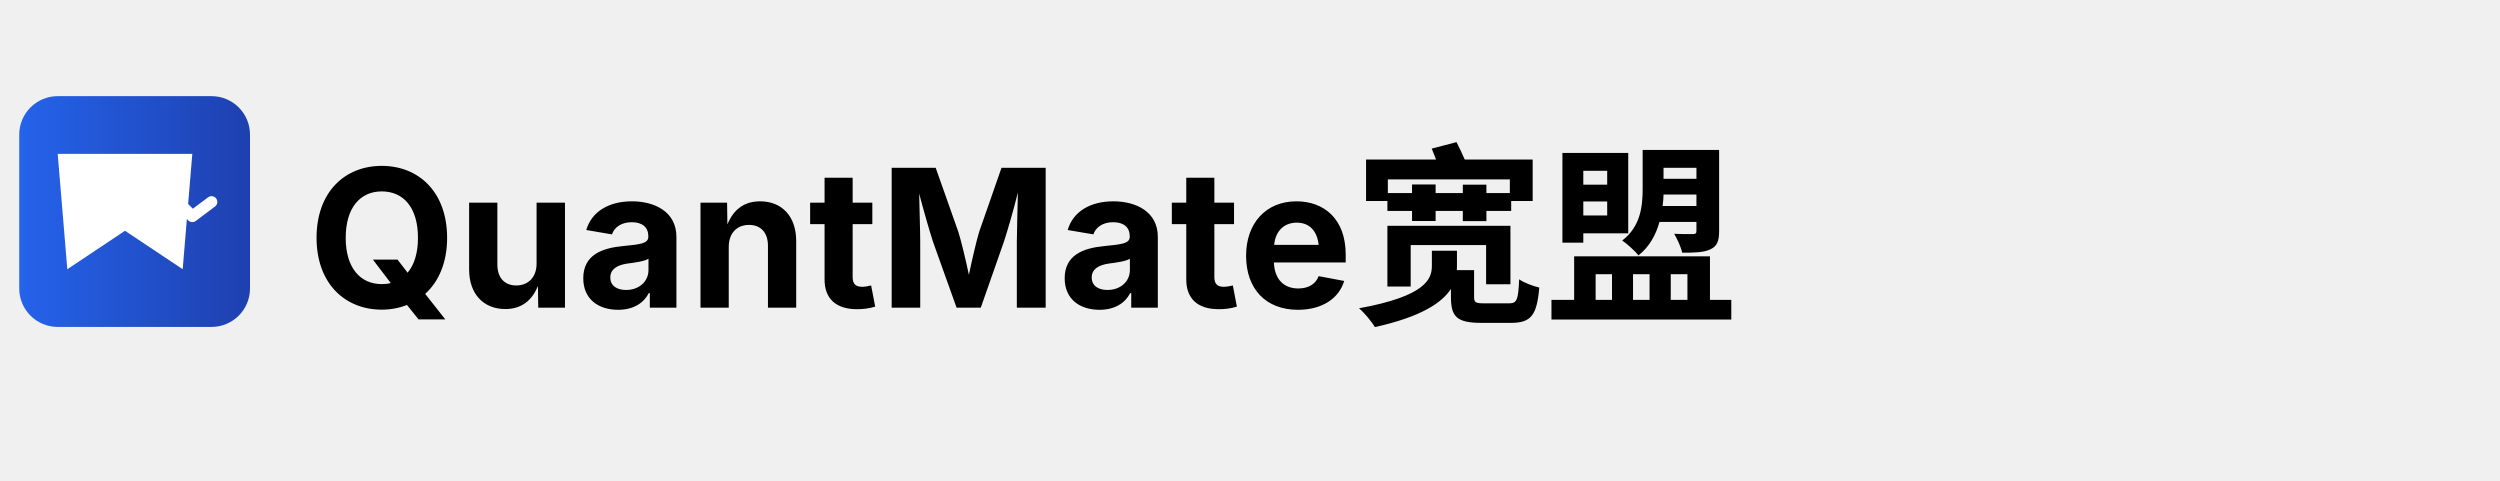
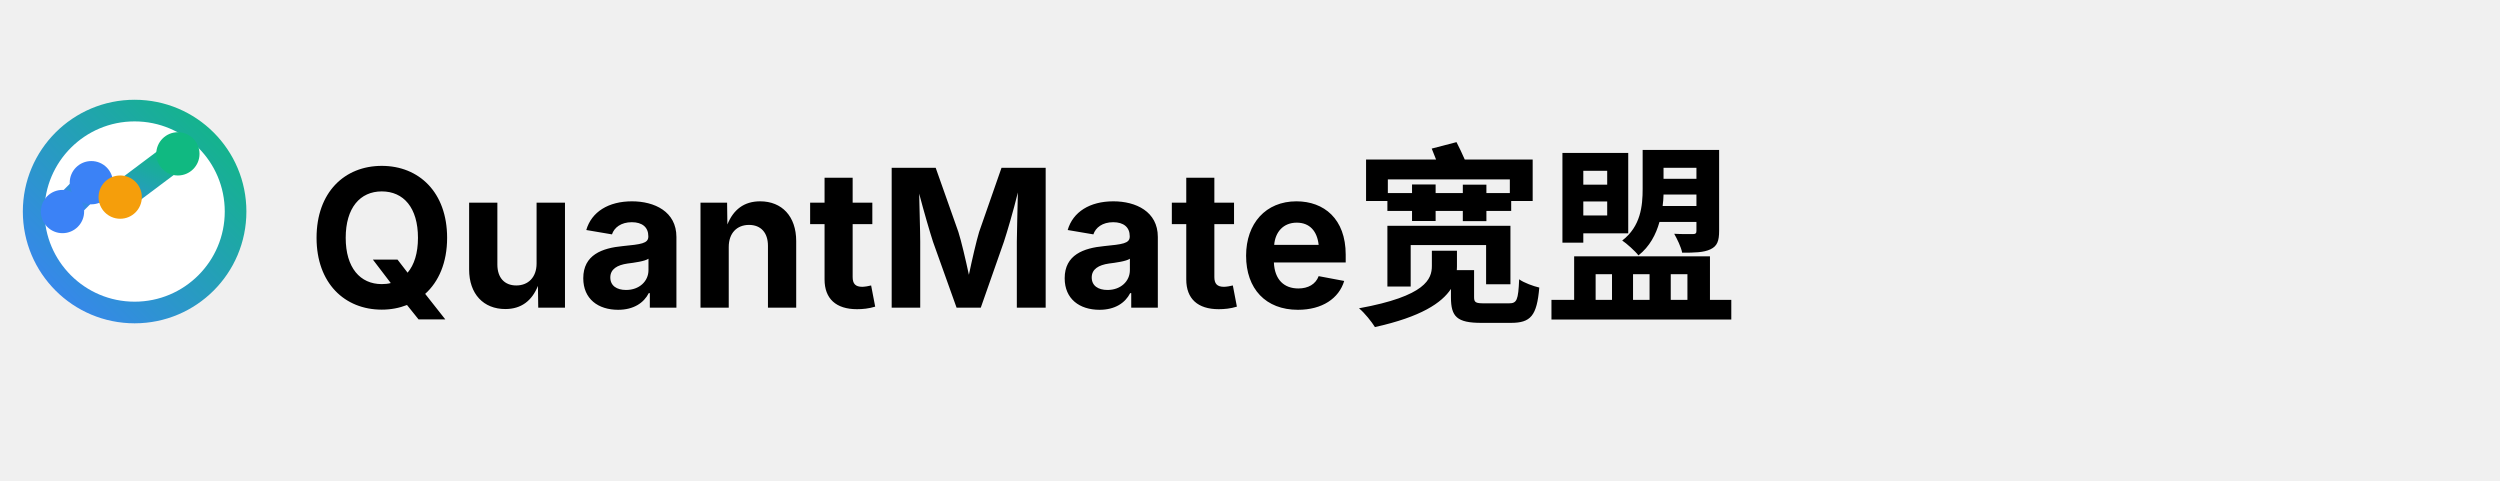
<svg xmlns="http://www.w3.org/2000/svg" viewBox="0 0 260 50" width="260" height="50">
  <defs>
-     <linearGradient id="logoGrad" x1="0%" y1="0%" x2="100%" y2="0%">
-       <stop offset="0%" stop-color="#2563eb" />
-       <stop offset="100%" stop-color="#1e40af" />
+     <linearGradient id="logoGrad" x1="0%" y1="100%" x2="100%" y2="0%">
+       <stop offset="0%" stop-color="#3b82f6" />
+       <stop offset="100%" stop-color="#10b981" />
    </linearGradient>
  </defs>
-   <g transform="translate(2, 10)">
-     <rect x="0" y="0" width="24" height="24" rx="4" fill="url(#logoGrad)" />
-     <path d="M6 6h12l-1 12-6-4-6 4-1-12z" fill="white" />
-     <path d="M12 12l3-2.5 3 3 2-1.5" fill="none" stroke="white" stroke-width="1.2" stroke-linecap="round" stroke-linejoin="round" />
+   <g transform="translate(2, 10) scale(1.5)">
+     <circle cx="8" cy="8" r="7" fill="white" stroke="url(#logoGrad)" stroke-width="1.5" />
+     <polyline points="3,8 5,6 7,7 11,4" fill="none" stroke="url(#logoGrad)" stroke-width="2" stroke-linecap="round" stroke-linejoin="round" />
+     <circle cx="3" cy="8" r="1.5" fill="#3b82f6" />
+     <circle cx="5" cy="6" r="1.5" fill="#3b82f6" />
+     <circle cx="7" cy="7" r="1.5" fill="#f59e0b" />
+     <circle cx="11" cy="4" r="1.5" fill="#10b981" />
  </g>
  <text x="32" y="32" font-family="Inter, -apple-system, BlinkMacSystemFont, 'Segoe UI', Roboto, sans-serif" font-size="20" font-weight="700" fill="currentColor">QuantMate宽盟</text>
</svg>
